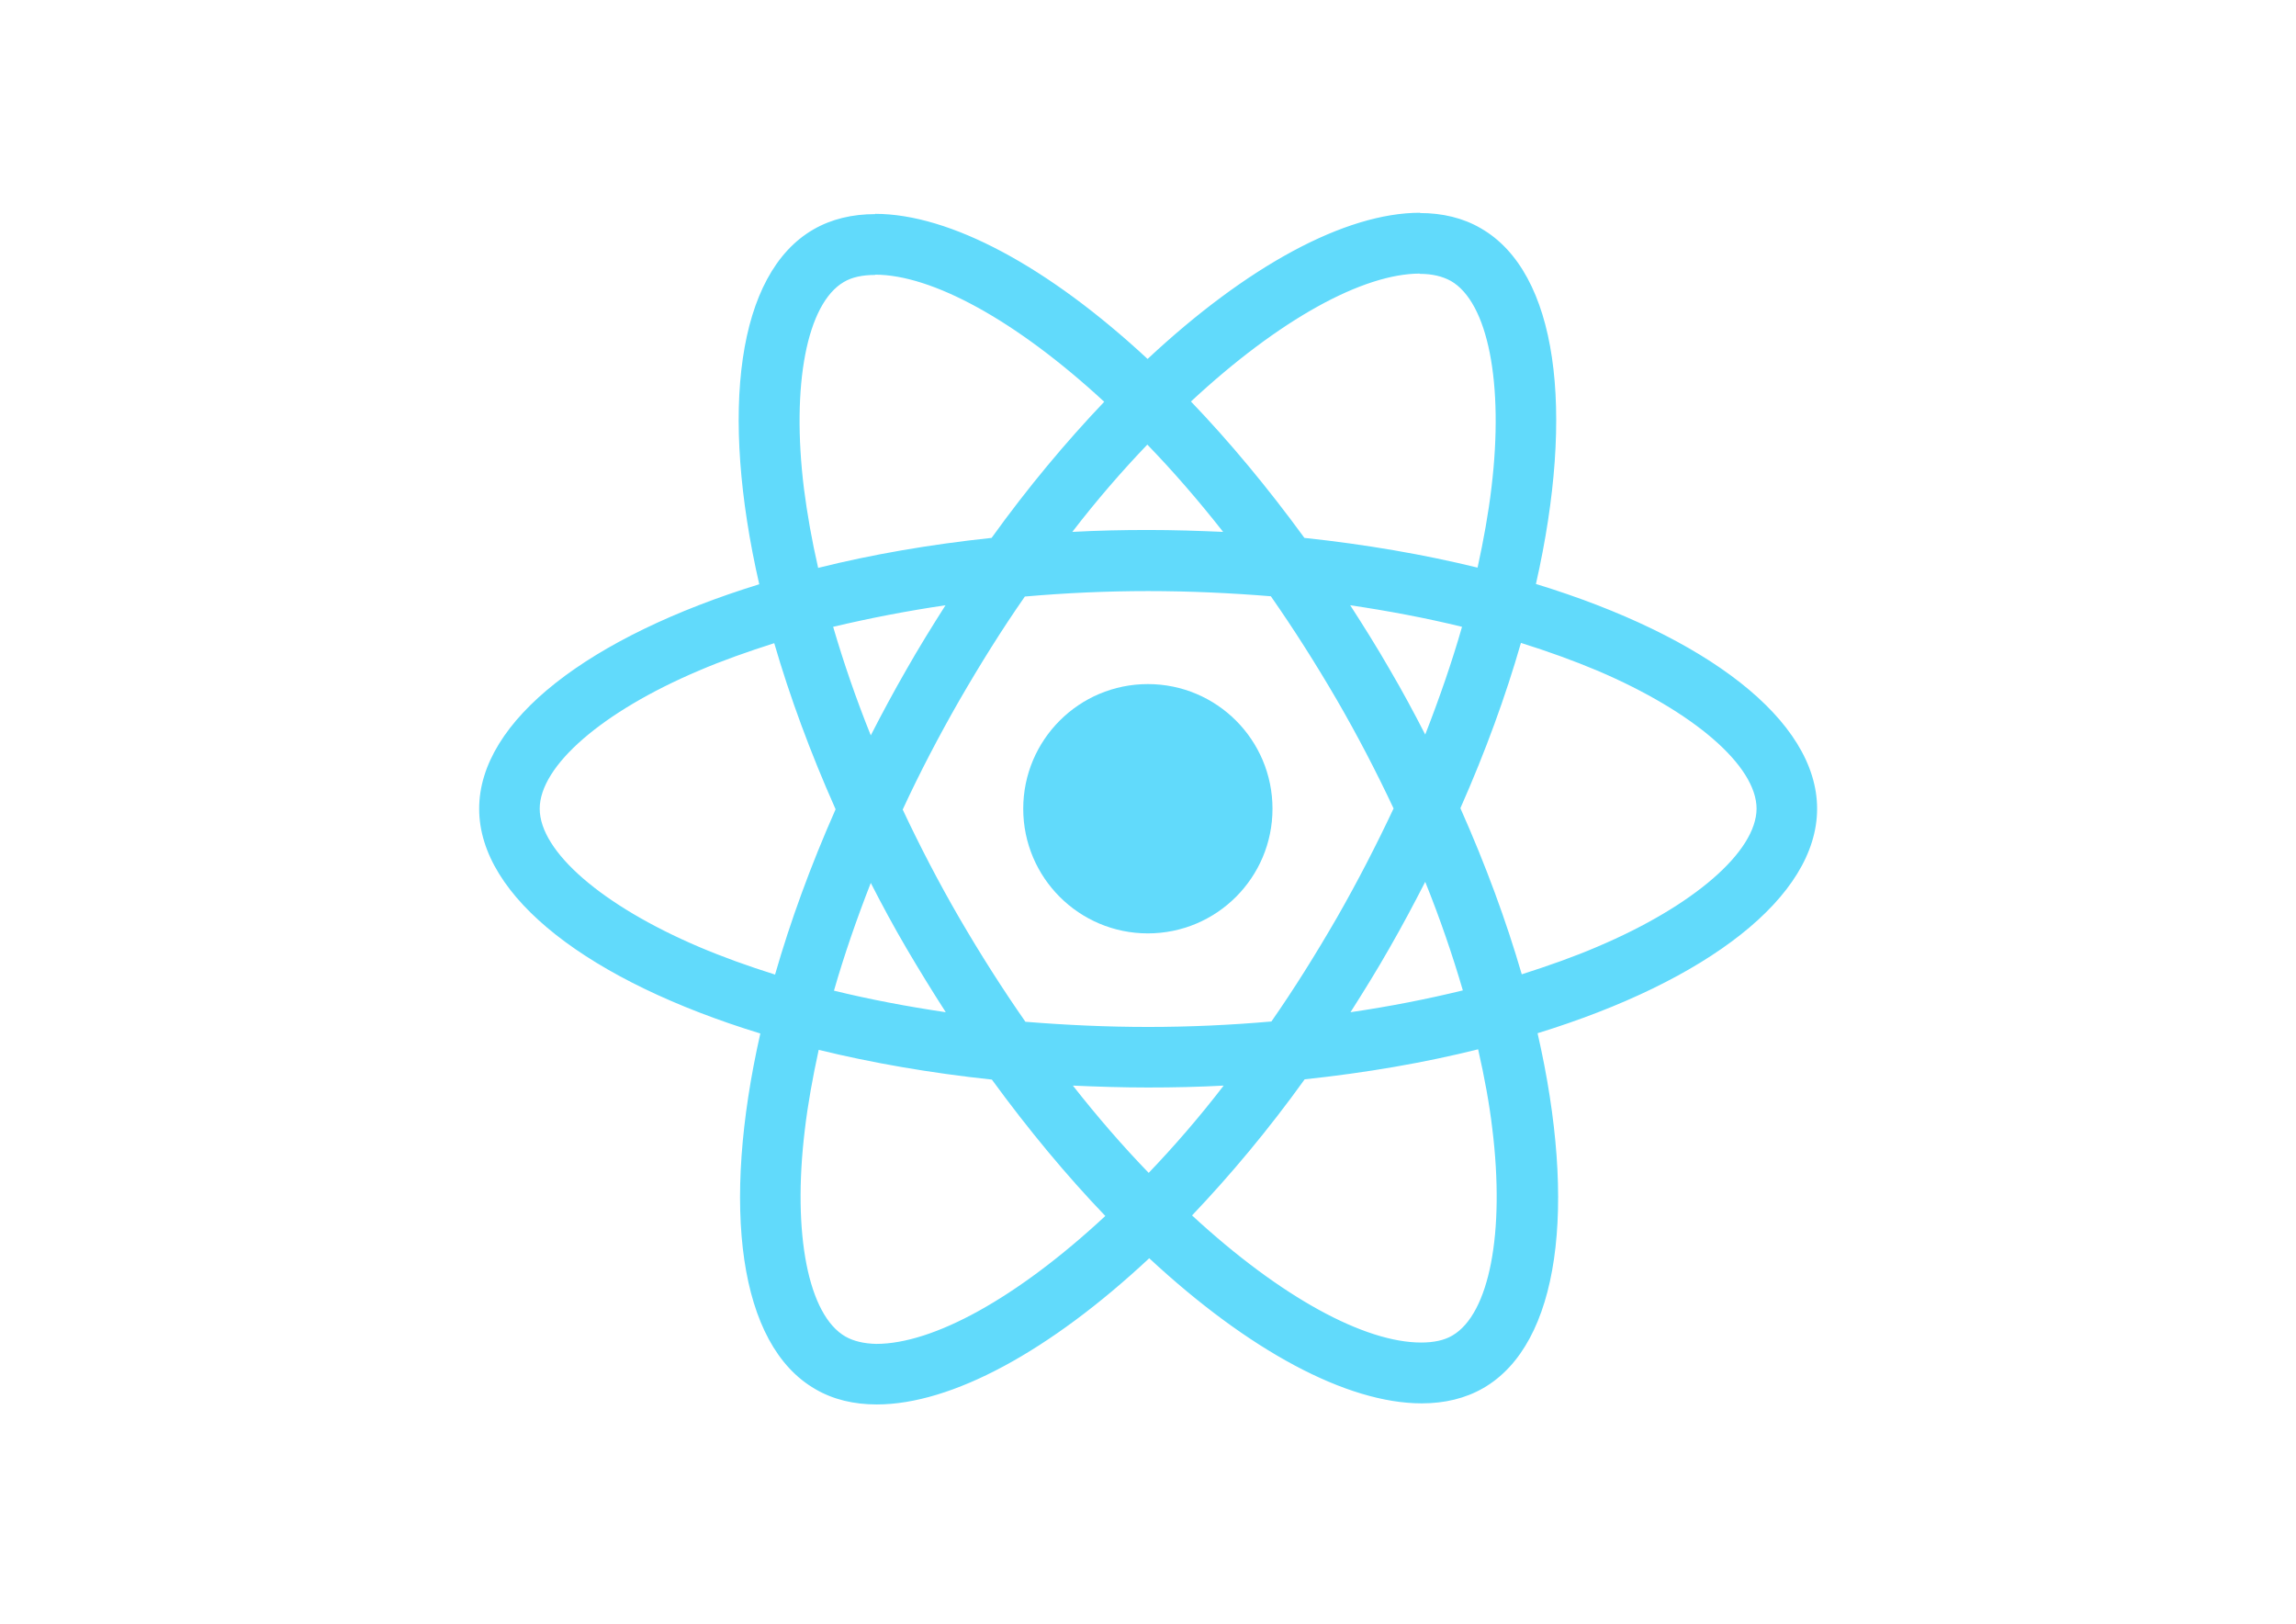
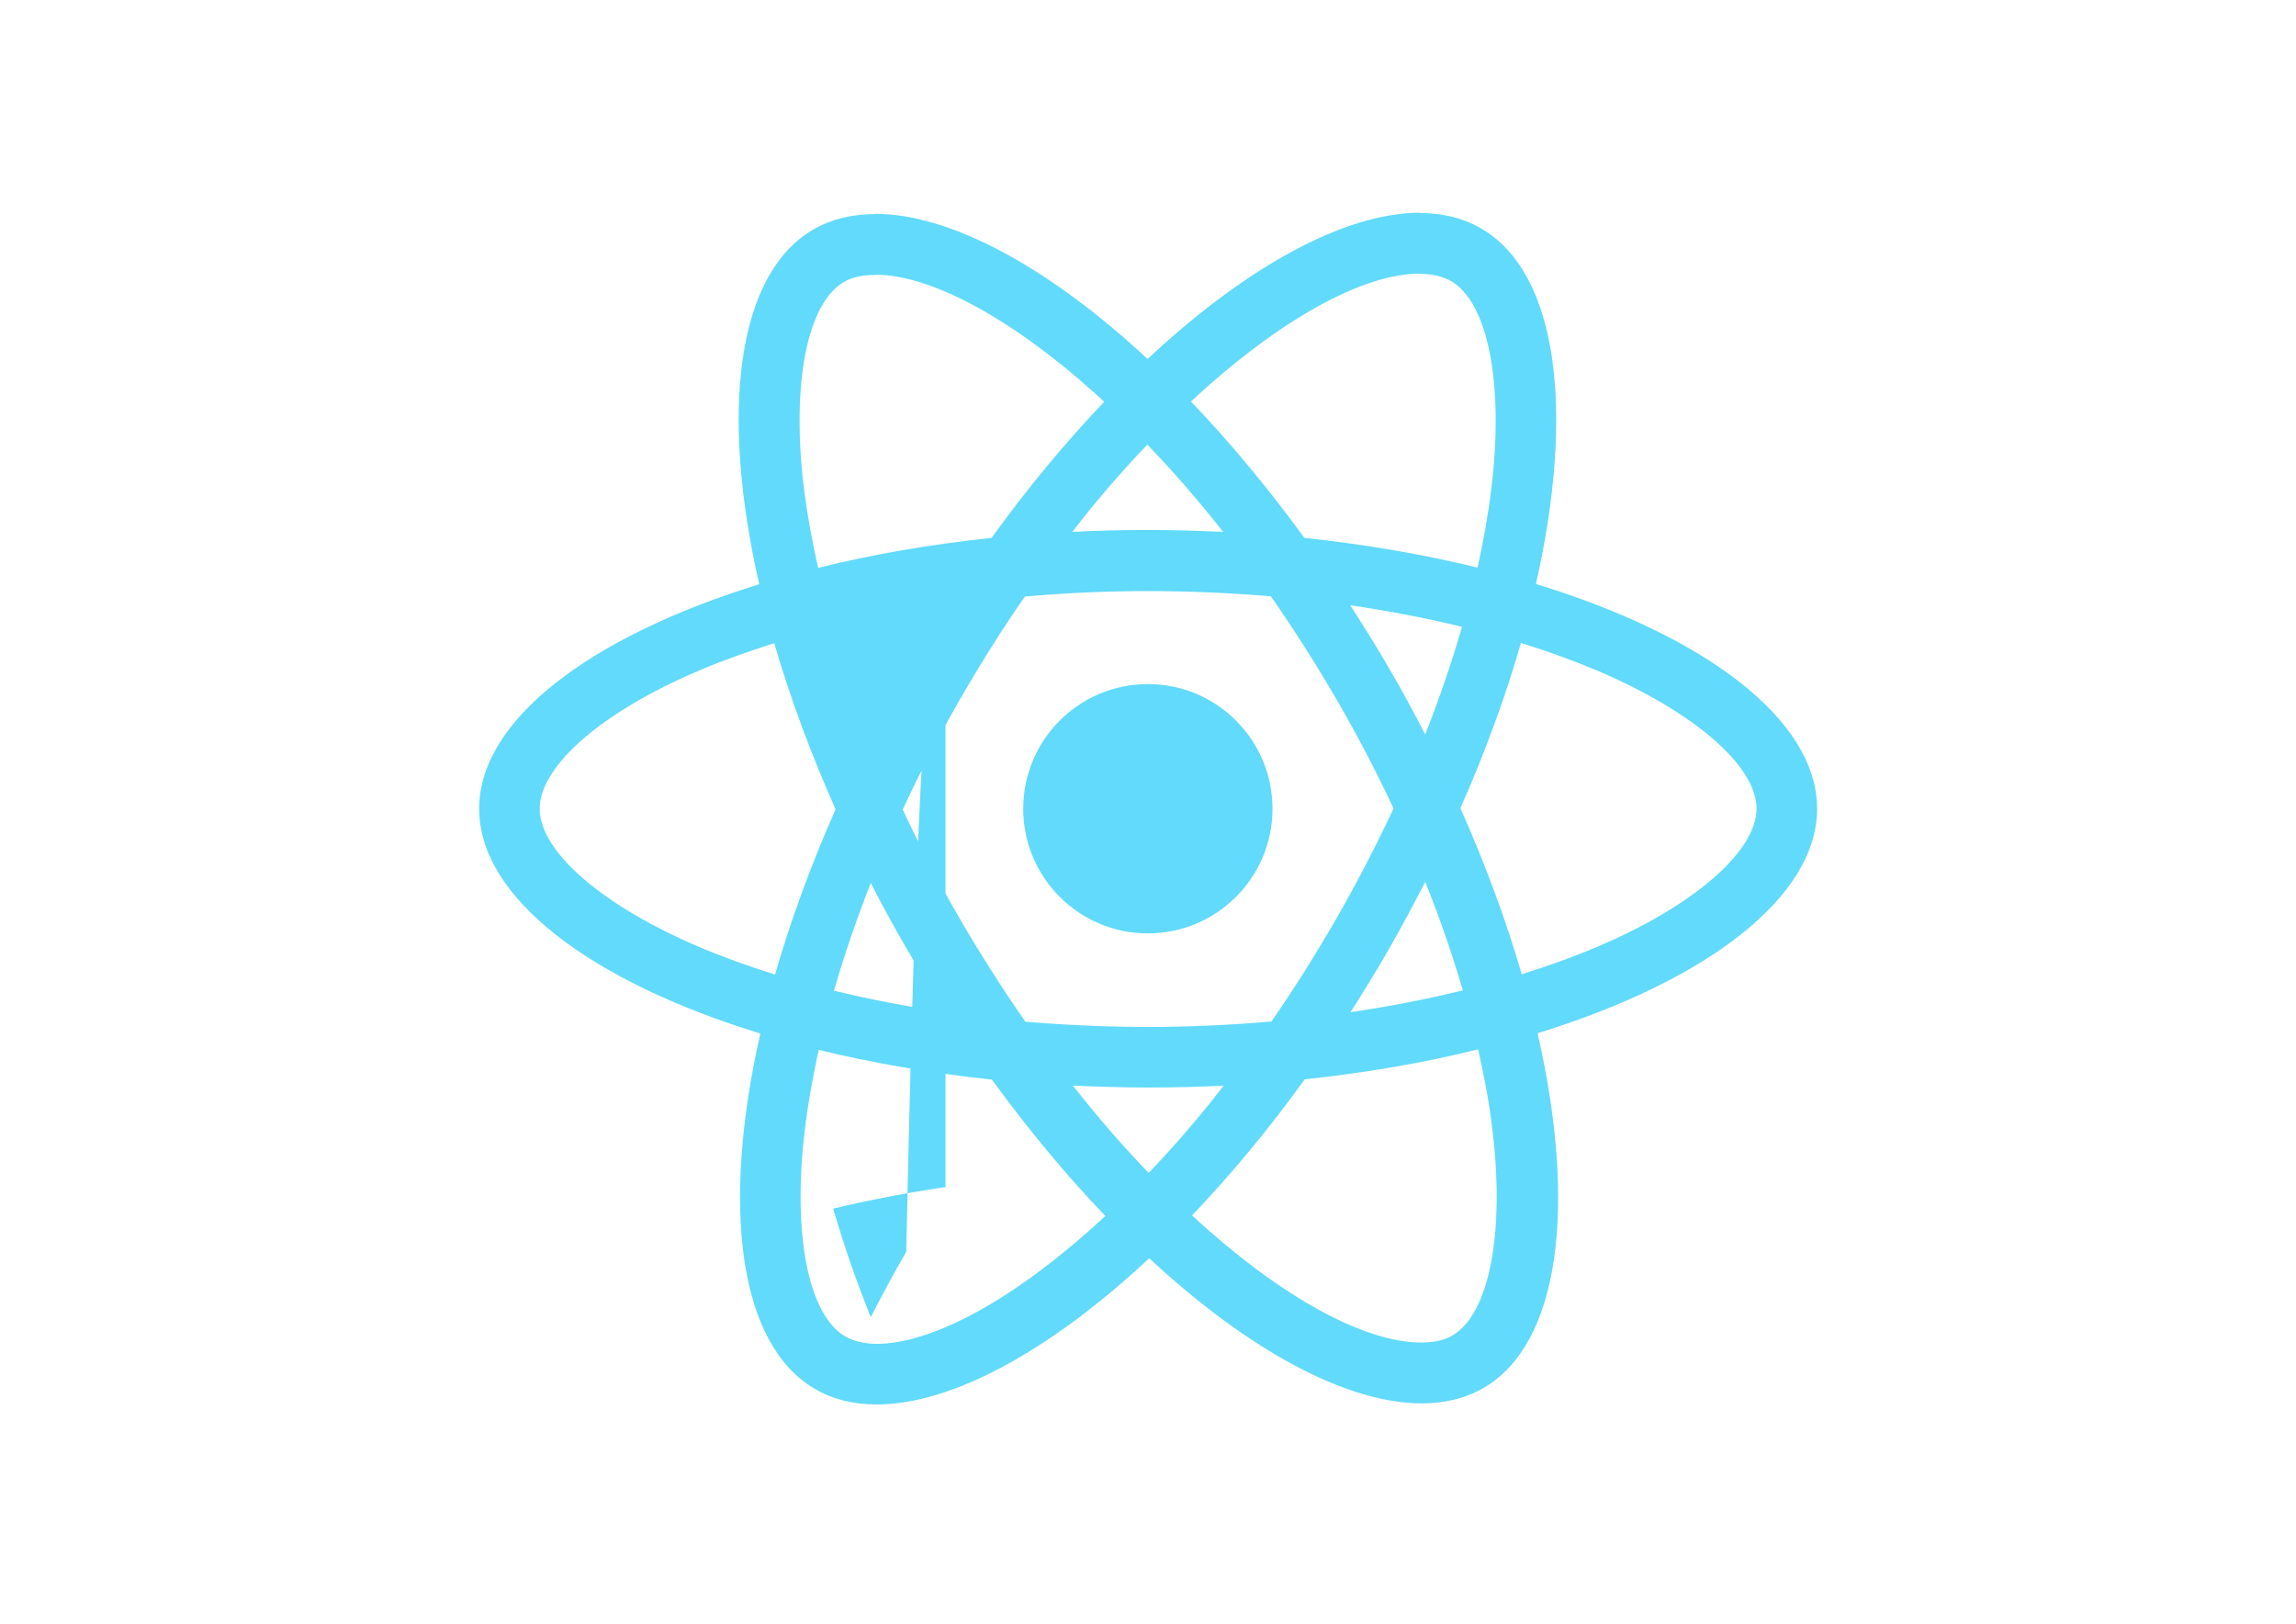
<svg xmlns="http://www.w3.org/2000/svg" viewBox="0 0 841.9 595.3">
  <g fill="#61DAFB">
-     <path d="M666.3 296.5c0-32.5-40.7-63.3-103.1-82.4 14.4-63.6 8-114.2-20.2-130.4-6.5-3.8-14.1-5.6-22.4-5.6v22.3c4.6 0 8.3.9 11.4 2.6 13.6 7.8 19.5 37.5 14.9 75.7-1.1 9.4-2.9 19.3-5.1 29.4-19.6-4.8-41-8.5-63.5-10.9-13.5-18.5-27.5-35.3-41.6-50 32.6-30.3 63.2-46.9 84-46.9V78c-27.5 0-63.5 19.6-99.9 53.6-36.4-33.8-72.4-53.2-99.9-53.2v22.3c20.7 0 51.4 16.5 84 46.6-14 14.7-28 31.4-41.3 49.9-22.6 2.4-44 6.1-63.6 11-2.3-10-4-19.7-5.2-29-4.7-38.2 1.1-67.9 14.6-75.8 3-1.8 6.9-2.6 11.5-2.6V78.5c-8.4 0-16 1.8-22.6 5.6-28.1 16.2-34.4 66.7-19.9 130.1-62.2 19.2-102.7 49.9-102.7 82.3 0 32.5 40.7 63.3 103.1 82.4-14.4 63.6-8 114.2 20.2 130.4 6.5 3.8 14.1 5.6 22.5 5.6 27.5 0 63.5-19.6 99.9-53.6 36.4 33.8 72.4 53.2 99.9 53.2 8.4 0 16-1.8 22.6-5.6 28.1-16.2 34.4-66.7 19.9-130.1 62-19.1 102.5-49.9 102.5-82.3zm-130.2-66.7c-3.7 12.9-8.3 26.2-13.5 39.5-4.1-8-8.4-16-13.1-24-4.6-8-9.5-15.8-14.4-23.4 14.2 2.1 27.9 4.7 41 7.9zm-45.8 106.5c-7.8 13.5-15.8 26.3-24.1 38.2-14.9 1.3-30 2-45.2 2-15.1 0-30.2-.7-45-1.9-8.3-11.9-16.4-24.6-24.2-38-7.6-13.1-14.5-26.4-20.8-39.8 6.2-13.4 13.2-26.8 20.7-39.9 7.8-13.5 15.8-26.3 24.1-38.2 14.9-1.3 30-2 45.2-2 15.1 0 30.2.7 45 1.9 8.3 11.9 16.4 24.6 24.2 38 7.6 13.1 14.5 26.4 20.8 39.8-6.3 13.4-13.2 26.8-20.7 39.9zm32.3-13c5.4 13.4 10 26.8 13.8 39.8-13.1 3.2-26.9 5.9-41.2 8 4.9-7.7 9.8-15.6 14.4-23.7 4.6-8 8.9-16.1 13-24.1zM421.2 430c-9.3-9.6-18.6-20.3-27.8-32 9 .4 18.2.7 27.5.7 9.4 0 18.7-.2 27.8-.7-9 11.7-18.3 22.4-27.5 32zm-74.4-58.9c-14.2-2.1-27.9-4.7-41-7.9 3.7-12.9 8.3-26.2 13.5-39.5 4.1 8 8.4 16 13.1 24 4.7 8 9.5 15.8 14.4 23.4zM420.7 163c9.3 9.6 18.6 20.3 27.8 32-9-.4-18.2-.7-27.5-.7-9.4 0-18.7.2-27.8.7 9-11.7 18.3-22.4 27.5-32zm-74 58.9c-4.9 7.7-9.8 15.6-14.4 23.7-4.6 8-8.9 16-13 24-5.4-13.4-10-26.8-13.8-39.8 13.1-3.1 26.9-5.8 41.2-7.9zm-90.5 125.2c-35.4-15.1-58.3-34.9-58.3-50.6 0-15.7 22.9-35.6 58.3-50.6 8.6-3.7 18-7 27.7-10.1 5.7 19.6 13.2 40 22.5 60.9-9.2 20.8-16.6 41.1-22.2 60.6-9.9-3.1-19.3-6.5-28-10.2zM310 490c-13.6-7.8-19.5-37.5-14.9-75.7 1.1-9.4 2.9-19.3 5.1-29.4 19.6 4.8 41 8.5 63.5 10.9 13.5 18.5 27.5 35.3 41.6 50-32.6 30.3-63.2 46.9-84 46.9-4.5-.1-8.3-1-11.3-2.7zm237.2-76.2c4.7 38.2-1.1 67.9-14.6 75.8-3 1.8-6.9 2.6-11.5 2.6-20.7 0-51.4-16.5-84-46.6 14-14.7 28-31.4 41.3-49.9 22.6-2.4 44-6.1 63.6-11 2.3 10.1 4.1 19.8 5.2 29.1zm38.5-66.7c-8.6 3.7-18 7-27.7 10.1-5.7-19.6-13.2-40-22.5-60.9 9.2-20.8 16.6-41.1 22.2-60.6 9.9 3.1 19.3 6.5 28.1 10.2 35.4 15.1 58.3 34.9 58.3 50.6-.1 15.7-23 35.6-58.4 50.6zM320.8 78.4z" />
+     <path d="M666.3 296.5c0-32.5-40.7-63.3-103.1-82.4 14.4-63.6 8-114.2-20.2-130.4-6.5-3.8-14.1-5.6-22.4-5.6v22.3c4.6 0 8.3.9 11.4 2.6 13.6 7.8 19.5 37.5 14.9 75.7-1.1 9.4-2.9 19.3-5.1 29.4-19.6-4.8-41-8.5-63.5-10.9-13.5-18.5-27.5-35.3-41.6-50 32.6-30.3 63.2-46.9 84-46.9V78c-27.5 0-63.5 19.6-99.9 53.6-36.4-33.8-72.4-53.2-99.9-53.2v22.3c20.7 0 51.4 16.5 84 46.6-14 14.7-28 31.4-41.3 49.9-22.6 2.4-44 6.1-63.6 11-2.3-10-4-19.7-5.2-29-4.7-38.2 1.1-67.9 14.6-75.8 3-1.8 6.9-2.6 11.5-2.6V78.5c-8.4 0-16 1.8-22.6 5.6-28.1 16.2-34.4 66.7-19.9 130.1-62.2 19.2-102.7 49.9-102.7 82.3 0 32.5 40.7 63.3 103.1 82.4-14.4 63.6-8 114.2 20.2 130.4 6.5 3.8 14.1 5.6 22.5 5.6 27.5 0 63.5-19.6 99.9-53.6 36.4 33.8 72.4 53.2 99.9 53.2 8.4 0 16-1.8 22.6-5.6 28.1-16.2 34.4-66.7 19.9-130.1 62-19.1 102.5-49.9 102.5-82.3zm-130.2-66.7c-3.7 12.9-8.3 26.2-13.5 39.5-4.1-8-8.4-16-13.1-24-4.6-8-9.5-15.8-14.4-23.4 14.2 2.1 27.9 4.7 41 7.9zm-45.8 106.5c-7.8 13.5-15.8 26.3-24.1 38.2-14.9 1.3-30 2-45.2 2-15.1 0-30.2-.7-45-1.9-8.3-11.9-16.4-24.6-24.2-38-7.6-13.1-14.5-26.4-20.8-39.8 6.2-13.4 13.2-26.8 20.7-39.9 7.8-13.5 15.8-26.3 24.1-38.2 14.9-1.3 30-2 45.2-2 15.1 0 30.2.7 45 1.9 8.3 11.9 16.4 24.6 24.2 38 7.6 13.1 14.5 26.4 20.8 39.8-6.3 13.4-13.2 26.8-20.7 39.9zm32.3-13c5.4 13.4 10 26.8 13.8 39.8-13.1 3.2-26.9 5.9-41.2 8 4.9-7.7 9.8-15.6 14.4-23.7 4.6-8 8.9-16.1 13-24.1zM421.2 430c-9.3-9.6-18.6-20.3-27.8-32 9 .4 18.2.7 27.5.7 9.4 0 18.7-.2 27.8-.7-9 11.7-18.3 22.4-27.5 32zm-74.4-58.9c-14.2-2.1-27.9-4.7-41-7.9 3.7-12.9 8.3-26.2 13.5-39.5 4.1 8 8.4 16 13.1 24 4.7 8 9.5 15.8 14.4 23.4zM420.7 163c9.3 9.6 18.6 20.3 27.8 32-9-.4-18.2-.7-27.5-.7-9.4 0-18.7.2-27.8.7 9-11.7 18.3-22.4 27.5-32zm-74 58.9c-4.9 7.7-9.8 15.6-14.4 237-4.6 8-8.9 16-13 24-5.4-13.4-10-26.8-13.8-39.8 13.1-3.1 26.9-5.8 41.2-7.9zm-90.5 125.2c-35.4-15.1-58.3-34.9-58.3-50.6 0-15.7 22.9-35.6 58.3-50.6 8.6-3.7 18-7 27.7-10.1 5.7 19.6 13.2 40 22.5 60.9-9.2 20.8-16.6 41.1-22.2 60.6-9.9-3.1-19.3-6.5-28-10.2zM310 490c-13.6-7.8-19.5-37.5-14.9-75.7 1.1-9.4 2.9-19.3 5.1-29.4 19.6 4.8 41 8.5 63.5 10.9 13.5 18.5 27.5 35.3 41.6 50-32.6 30.3-63.2 46.9-84 46.9-4.5-.1-8.3-1-11.3-2.7zm237.2-76.2c4.7 38.2-1.1 67.9-14.6 75.8-3 1.8-6.9 2.6-11.5 2.6-20.7 0-51.4-16.5-84-46.6 14-14.7 28-31.4 41.3-49.9 22.6-2.4 44-6.1 63.6-11 2.3 10.1 4.1 19.8 5.2 29.1zm38.5-66.7c-8.6 3.7-18 7-27.7 10.1-5.7-19.6-13.2-40-22.5-60.9 9.2-20.8 16.6-41.1 22.2-60.6 9.9 3.1 19.3 6.5 28.1 10.2 35.4 15.1 58.3 34.9 58.3 50.6-.1 15.7-23 35.6-58.4 50.6zM320.8 78.4z" />
    <circle cx="420.9" cy="296.5" r="45.7" />
    <path d="M520.5 78.1z" />
  </g>
</svg>
